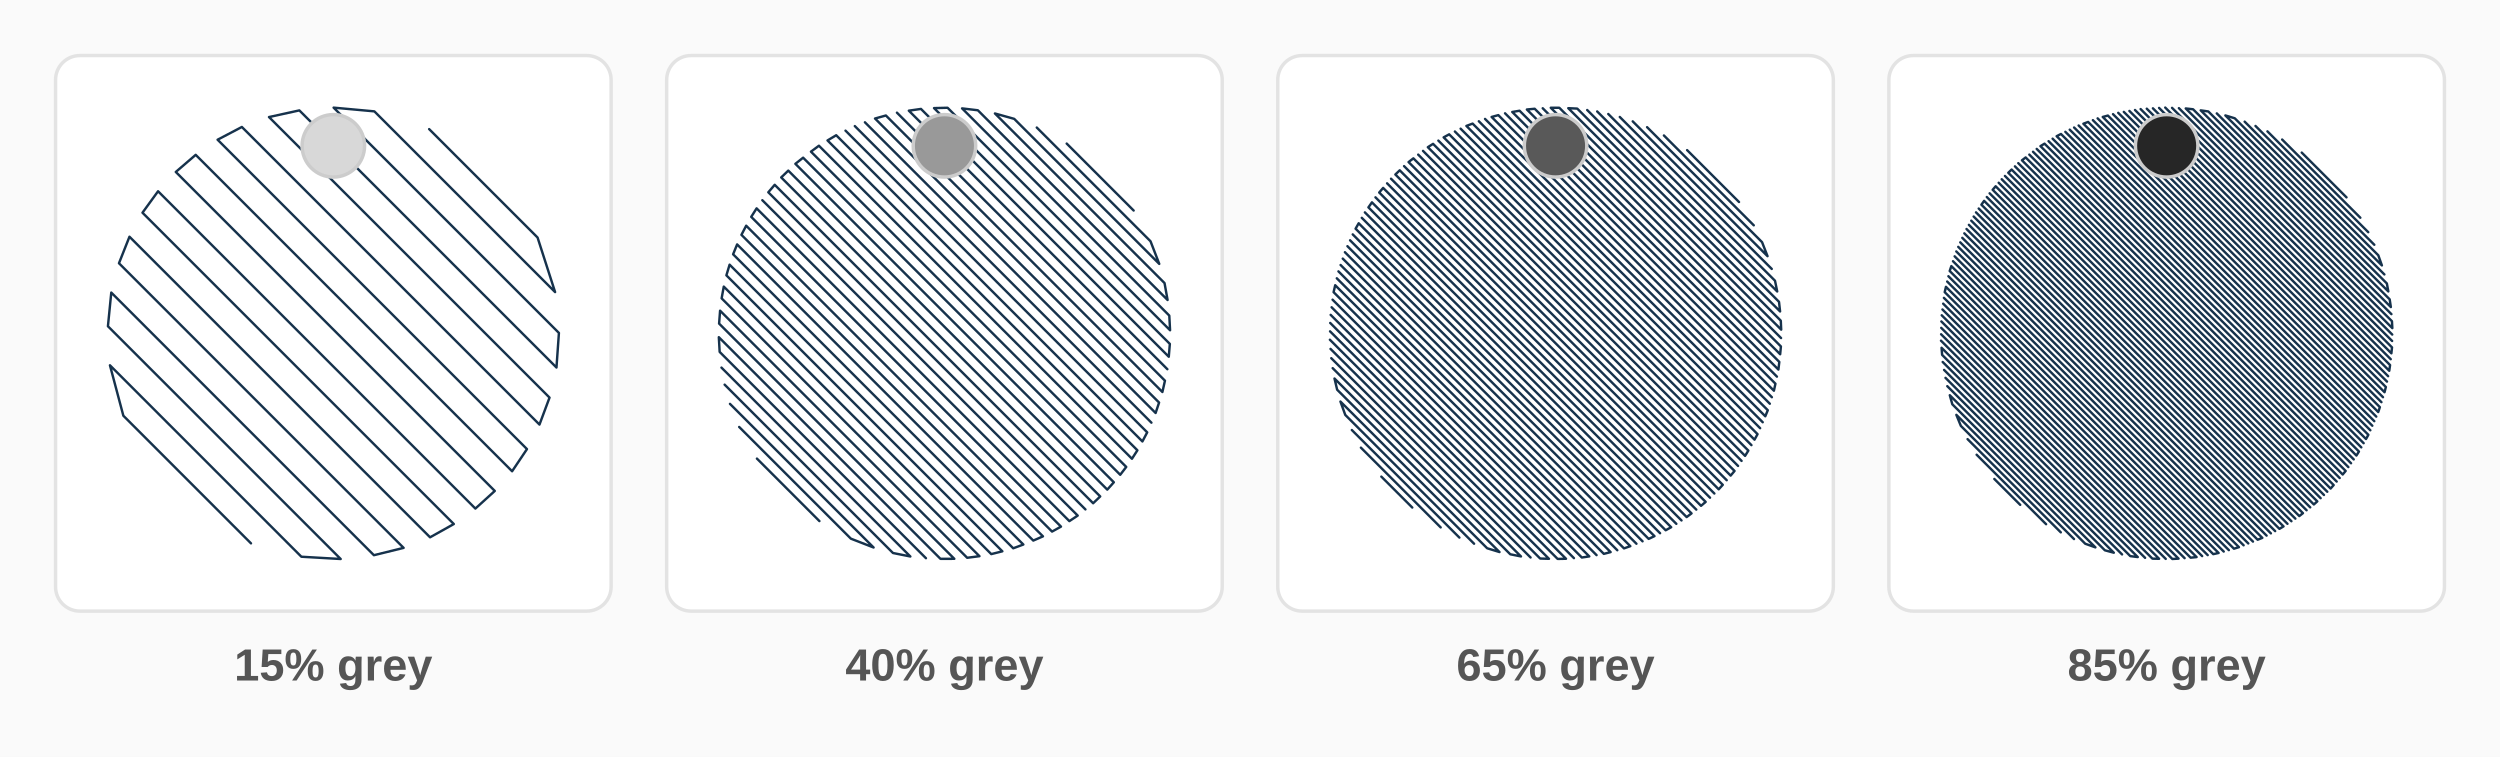
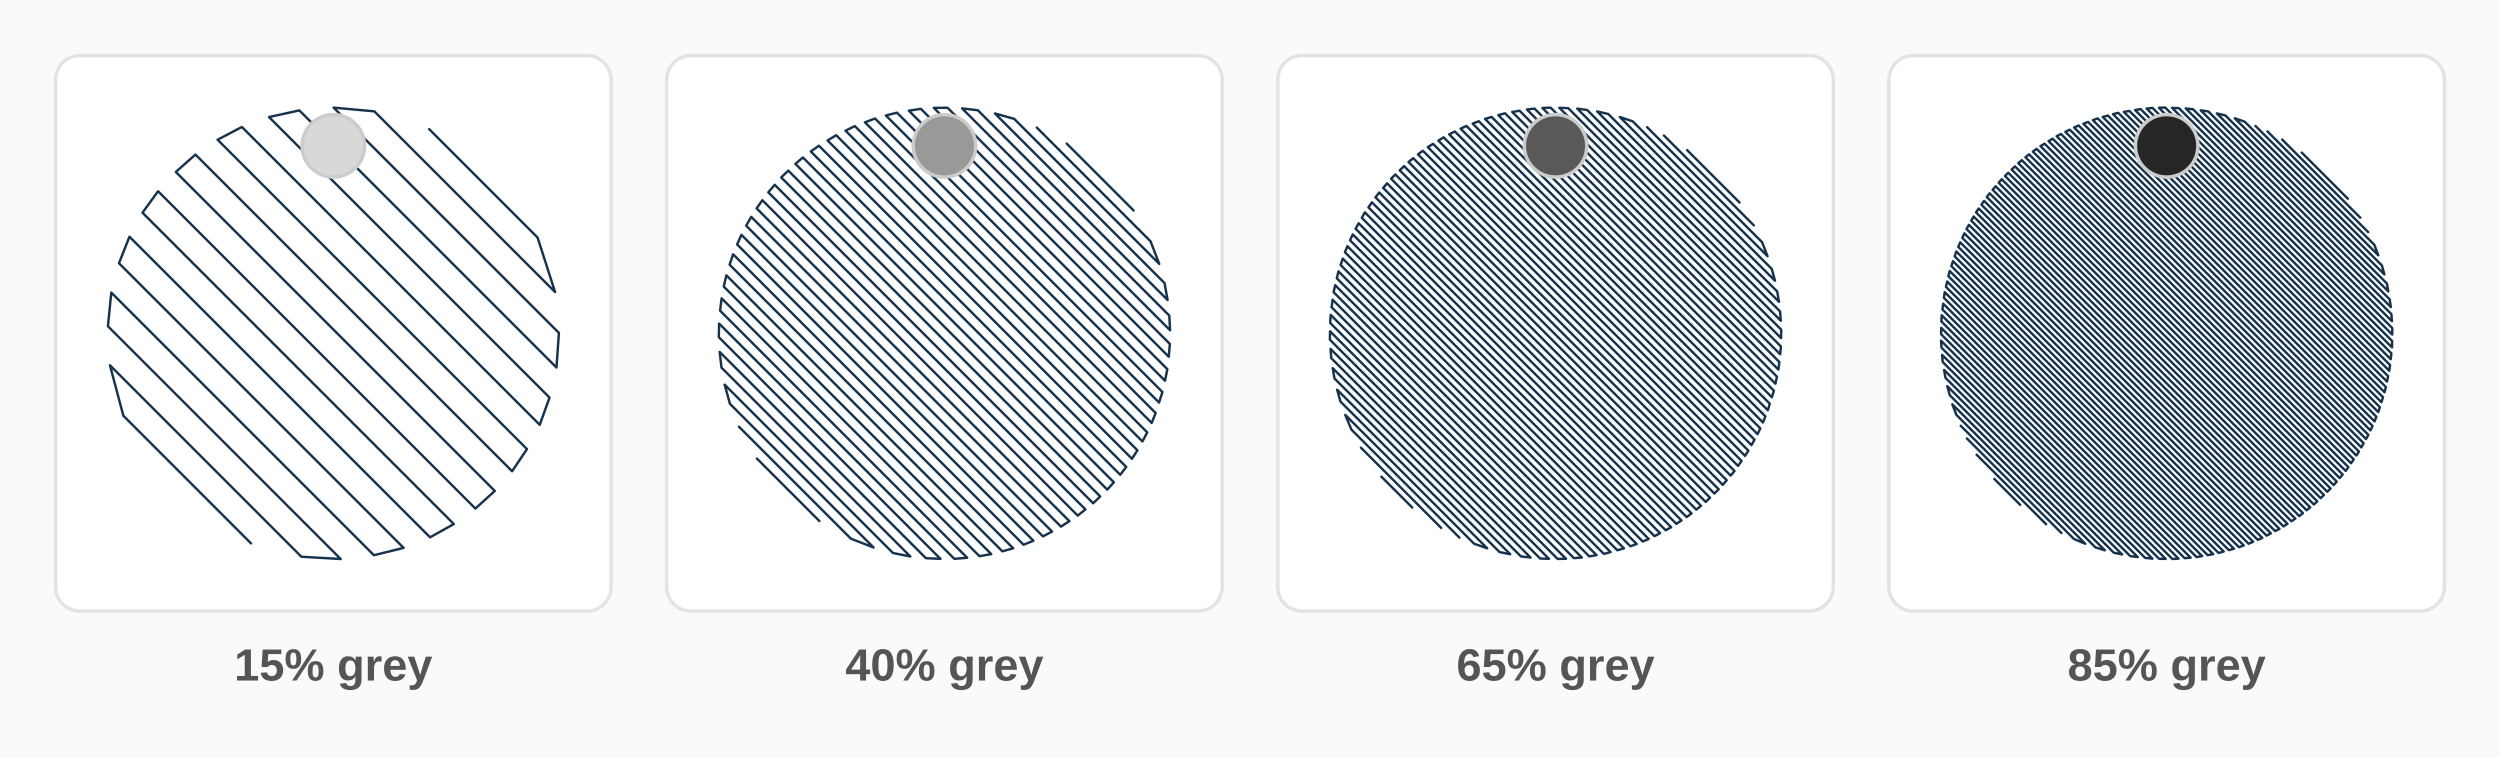
<svg xmlns="http://www.w3.org/2000/svg" viewBox="0 0 720 218" width="720" height="218">
  <style>
  .bg { fill: #fafafa }
  .panel { fill: #ffffff; stroke: #e3e3e3; stroke-width: 1 }
  .label { font: 600 13px 'Helvetica Neue', Arial, sans-serif;
           fill: #555; text-anchor: middle }
  .sub { font: 500 11px 'Helvetica Neue', Arial, sans-serif;
         fill: #888; text-anchor: middle }
  .outline { fill: none; stroke: #222; stroke-width: 1.3;
             stroke-linejoin: round }
  .ink, .ink2, .ink3, .bad { fill: none; stroke-linecap: round;
                             stroke-linejoin: round }
  .ink  { stroke: #16324c }
  .ink2 { stroke: #c0392b }
  .ink3 { stroke: #1e7d46 }
  .bad  { stroke: #c0392b }
</style>
  <rect class="bg" width="100%" height="100%" />
  <g transform="translate(16,16)">
    <rect class="panel" width="160" height="160" rx="7" />
    <g transform="translate(80.0,80.0) scale(1.131) translate(-0.0,-0.0)">
-       <path class="ink" d="M 24.399,-52.001 L 52.005,-24.395 L 56.469,-10.503 L 10.448,-56.523 L 0.071,-57.472 L 57.443,-0.101 L 56.821,8.705 L -8.654,-56.77 L -16.384,-55.072 L 55.052,16.365 L 52.492,23.233 L -23.29,-52.549 L -29.473,-49.304 L 49.309,29.478 L 45.523,35.12 L -35.049,-45.452 L -40.118,-41.094 L 41.111,40.136 L 36.169,44.622 L -44.631,-36.178 L -48.599,-30.718 L 30.679,48.56 L 24.63,51.94 L -51.911,-24.602 L -54.585,-17.848 L 17.895,54.632 L 10.332,56.497 L -56.546,-10.38 L -57.397,-1.803 L 1.872,57.465 L -8.136,56.886 L -56.884,8.138 L -53.469,20.981 L -20.969,53.481" stroke-width="0.62" />
+       <path class="ink" d="M 24.399,-52.001 L 52.005,-24.395 L 56.469,-10.503 L 10.448,-56.523 L 0.071,-57.472 L 57.443,-0.101 L 56.821,8.705 L -8.654,-56.77 L -16.384,-55.072 L 55.052,16.365 L 52.557,23.297 L -23.29,-52.549 L -29.473,-49.304 L 49.309,29.478 L 45.523,35.12 L -35.117,-45.52 L -40.118,-41.094 L 41.111,40.136 L 36.169,44.622 L -44.631,-36.178 L -48.599,-30.718 L 30.679,48.56 L 24.63,51.94 L -51.911,-24.602 L -54.585,-17.848 L 17.895,54.632 L 10.332,56.497 L -56.546,-10.38 L -57.397,-1.803 L 1.872,57.465 L -8.136,56.886 L -56.884,8.138 L -53.469,20.981 L -20.969,53.481" stroke-width="0.62" />
    </g>
    <circle cx="80.0" cy="26" r="9" fill="rgb(216,216,216)" stroke="#ccc" />
    <text class="label" x="80.0" y="180">15% grey</text>
  </g>
  <g transform="translate(192,16)">
    <rect class="panel" width="160" height="160" rx="7" />
    <g transform="translate(80.0,80.0) scale(1.131) translate(-0.0,-0.0)">
-       <path class="ink" d="M -46.373,-33.899 L 33.934,46.408 L 31.81,47.819 L -47.832,-31.823 L -49.203,-29.658 L 29.674,49.219 L 27.401,50.481 L -50.486,-27.406 L -51.696,-25.08 L 25.084,51.7 L 22.622,52.773 L -52.793,-22.642 L -53.815,-20.128 L 20.091,53.779 L 17.515,54.738 L -54.708,-17.485 L -55.527,-14.768 L 14.748,55.507 L 11.924,56.217 L -56.193,-11.899 L -56.739,-8.909 L 8.917,56.746 L 5.791,57.155 L -57.132,-5.768 L -57.383,-2.483 L 2.514,57.415 L -1.012,57.424 L -57.452,0.984 L -57.24,4.731 L -4.712,57.259 M -31.84,47.809 L -47.75,31.899 M -52.269,23.845 L -23.828,52.285 L -18.043,54.535 L -54.613,17.965 M -55.973,13.069 L -13.105,55.937 L -8.681,56.826 L -56.78,8.727 M -25.194,-51.611 L 51.632,25.215 L 50.41,27.529 L -27.563,-50.444 L -29.774,-49.12 L 49.134,29.788 L 47.748,31.937 L -31.963,-47.773 L -33.992,-46.267 L 46.293,34.019 L 44.76,36.021 L -35.988,-44.727 L -37.961,-43.164 L 43.133,37.929 L 41.464,39.796 L -39.765,-41.433 L -41.569,-39.702 L 39.665,41.532 L 37.864,43.267 L -43.223,-37.82 L -44.855,-35.917 L 35.899,44.837 M 52.702,22.749 L -22.819,-52.772 M -20.248,-53.737 L 53.772,20.284 L 54.655,17.631 L -17.678,-54.702 L -14.912,-55.471 L 55.499,14.94 L 56.153,12.058 L -12.095,-56.19 M 23.512,-52.402 L 52.477,-23.438 L 54.698,-17.681 L 17.763,-54.616 L 12.857,-55.986 L 56.044,-12.799 L 56.819,-8.489 L 8.507,-56.801 L 4.492,-57.28 L 57.256,-4.517 L 57.454,-0.783 L 0.796,-57.441 L -2.651,-57.352 L 57.396,2.695 L 57.125,5.959 L -5.979,-57.145 L -9.069,-56.7 L 56.765,9.134 M 48.177,-31.273 L 31.13,-48.32" stroke-width="0.62" />
+       <path class="ink" d="M 31.13,-48.32 L 48.177,-31.273 M 23.512,-52.402 L 52.477,-23.438 L 54.698,-17.681 L 17.763,-54.616 L 12.857,-55.986 L 56.044,-12.799 L 56.819,-8.489 L 8.507,-56.801 L 4.492,-57.28 L 57.256,-4.517 L 57.454,-0.783 L 0.796,-57.441 L -2.714,-57.415 L 57.396,2.695 L 57.125,5.959 L -5.998,-57.163 L -9.069,-56.7 L 56.765,9.134 L 56.153,12.058 L -12.095,-56.19 L -14.912,-55.471 L 55.499,14.94 L 54.655,17.631 L -17.678,-54.702 L -20.248,-53.737 L 53.782,20.294 L 52.77,22.817 L -22.819,-52.772 L -25.194,-51.611 L 51.648,25.231 L 50.41,27.529 L -27.563,-50.444 L -29.774,-49.12 L 49.134,29.788 L 47.748,31.937 L -31.963,-47.773 L -34.034,-46.309 L 46.293,34.019 L 44.76,36.021 L -36.038,-44.777 L -37.961,-43.164 L 43.133,37.929 L 41.464,39.796 L -39.765,-41.433 L -41.569,-39.702 L 39.665,41.532 L 37.864,43.267 L -43.223,-37.82 L -44.855,-35.917 L 35.899,44.837 L 33.934,46.408 L -46.373,-33.899 L -47.832,-31.823 L 31.81,47.819 L 29.674,49.219 L -49.203,-29.658 L -50.486,-27.406 L 27.401,50.481 L 25.084,51.7 L -51.696,-25.08 L -52.793,-22.642 L 22.664,52.816 L 20.144,53.831 L -53.815,-20.128 L -54.708,-17.485 L 17.515,54.738 L 14.748,55.507 L -55.527,-14.768 L -56.193,-11.899 L 11.924,56.217 L 8.917,56.746 L -56.739,-8.909 L -57.132,-5.768 L 5.791,57.155 L 2.514,57.415 L -57.383,-2.483 L -57.452,0.984 L -1.012,57.424 L -4.712,57.259 L -57.24,4.731 L -56.78,8.727 L -8.681,56.826 L -13.105,55.937 L -55.973,13.069 L -54.613,17.965 L -18.043,54.535 L -23.828,52.285 L -52.324,23.79 M -47.75,31.899 L -31.84,47.809" stroke-width="0.62" />
    </g>
    <circle cx="80.0" cy="26" r="9" fill="rgb(153,153,153)" stroke="#ccc" />
    <text class="label" x="80.0" y="180">40% grey</text>
  </g>
  <g transform="translate(368,16)">
    <rect class="panel" width="160" height="160" rx="7" />
    <g transform="translate(80.0,80.0) scale(1.131) translate(-0.0,-0.0)">
-       <path class="ink" d="M -41.894,-39.371 L 39.331,41.855 M 40.438,40.786 L -40.793,-40.446 L -39.683,-41.511 L 41.545,39.717 L 42.581,38.577 L -38.573,-42.577 M -34.977,-45.508 L 45.576,35.045 L 44.584,36.228 L -36.204,-44.56 L -37.432,-43.612 L 43.582,37.403 M 46.471,33.764 L -33.749,-46.455 M -29.843,-49.077 L 49.093,29.86 L 48.261,31.203 L -31.19,-48.248 L -32.521,-47.403 L 47.366,32.483 M 49.879,28.469 L -28.496,-49.905 L -27.091,-50.676 L 50.664,27.079 L 51.434,25.672 L -25.634,-51.395 M -24.176,-52.113 L 52.092,24.155 M 52.75,22.638 L -22.703,-52.815 L -21.121,-53.409 L 53.409,21.12 L 54.044,19.58 L -19.539,-54.003 M -17.957,-54.597 L 54.563,17.924 M 55.083,16.267 L -16.284,-55.099 L -14.573,-55.564 L 55.602,14.611 L 55.992,12.825 L -12.862,-56.029 M -3.268,-57.314 L 57.386,3.34 L 57.195,5.325 L -5.316,-57.186 L -7.303,-56.997 L 56.978,7.284 L 56.745,9.227 L -9.165,-56.683 L -11.027,-56.37 L 56.369,11.026 M 57.421,1.2 L -1.221,-57.442 L 0.963,-57.434 L 57.457,-0.94 L 57.356,-3.216 L 3.238,-57.334 L 5.52,-57.228 L 57.174,-5.574 L 56.9,-8.024 L 8.059,-56.865 M 10.598,-56.502 L 56.442,-10.658 L 55.88,-13.396 L 13.425,-55.851 M 16.357,-55.094 L 55.051,-16.4 M 50.472,-27.506 L 27.595,-50.383 M 23.308,-52.495 L 52.585,-23.217 L 53.977,-19.649 L 19.652,-53.974 M 33.501,-46.653 L 46.715,-33.439 M 35.837,44.887 L -44.907,-35.856 L -43.903,-37.028 L 37.046,43.921 L 38.224,42.923 L -42.898,-38.199 M -45.857,-34.631 L 34.627,45.853 L 33.385,46.787 L -46.756,-33.354 L -47.654,-32.077 L 32.071,47.648 M 30.756,48.51 L -48.552,-30.799 M -49.342,-29.413 L 29.442,49.371 L 28.04,50.145 L -50.132,-28.027 L -50.922,-26.642 L 26.615,50.895 M 22.152,52.96 L -52.997,-22.189 M -52.322,-23.69 L 23.71,52.342 L 25.189,51.645 L -51.646,-25.19 M -53.638,-20.655 L 20.595,53.578 M 15.725,55.235 L -55.285,-15.775 M -54.736,-17.401 L 17.428,54.762 L 19.038,54.197 L -54.187,-19.028 M -55.702,-14.015 L 14.022,55.708 L 12.291,56.153 L -56.111,-12.25 L -56.522,-10.484 L 10.441,56.478 M 4.679,57.243 L -57.266,-4.701 M -57.024,-6.635 L 6.695,57.084 L 8.591,56.804 L -56.781,-8.568 M -57.38,-2.64 L 2.663,57.403 L 0.531,57.447 L -57.422,-0.506 M -57.464,1.628 L -1.677,57.414 L -3.922,57.346 L -57.301,3.967 M -57.113,6.33 L -6.364,57.079 M -20.749,53.572 L -53.548,20.774 L -54.779,17.367 L -17.417,54.729 L -14.275,55.695 L -55.616,14.354 L -56.291,11.503 L -11.532,56.263 L -8.806,56.813 L -56.756,8.863 M -51.874,24.623 L -24.488,52.01 M -29.253,49.421 L -49.563,29.11 M -44.363,36.486 L -36.487,44.361" stroke-width="0.62" />
+       <path class="ink" d="M 33.501,-46.653 L 46.845,-33.309 M 27.595,-50.383 L 50.472,-27.506 M 23.308,-52.495 L 52.585,-23.217 L 53.977,-19.649 L 19.652,-53.974 L 16.357,-55.094 L 55.051,-16.4 L 55.88,-13.396 L 13.425,-55.851 L 10.598,-56.502 L 56.442,-10.658 L 56.9,-8.024 L 8.059,-56.865 L 5.52,-57.228 L 57.174,-5.574 L 57.356,-3.216 L 3.238,-57.334 L 0.963,-57.434 L 57.457,-0.94 L 57.421,1.2 L -1.244,-57.465 L -3.349,-57.394 L 57.386,3.34 L 57.195,5.325 L -5.353,-57.222 L -7.303,-56.997 L 56.978,7.284 L 56.745,9.227 L -9.165,-56.683 L -11.027,-56.37 L 56.369,11.026 L 55.992,12.825 L -12.862,-56.029 L -14.573,-55.564 L 55.602,14.611 L 55.083,16.267 L -16.284,-55.099 L -17.957,-54.597 L 54.563,17.924 L 54.044,19.58 L -19.539,-54.003 L -21.121,-53.409 L 53.438,21.15 L 52.816,22.703 L -22.703,-52.815 L -24.176,-52.113 L 52.134,24.197 L 51.438,25.677 L -25.634,-51.395 L -27.091,-50.676 L 50.664,27.079 L 49.879,28.469 L -28.496,-49.905 L -29.843,-49.077 L 49.093,29.86 L 48.261,31.203 L -31.19,-48.248 L -32.525,-47.407 L 47.366,32.483 L 46.471,33.764 L -33.784,-46.491 L -35.043,-45.574 L 45.576,35.045 L 44.584,36.228 L -36.248,-44.603 L -37.441,-43.621 L 43.582,37.403 L 42.581,38.577 L -38.573,-42.577 L -39.683,-41.511 L 41.545,39.717 L 40.438,40.786 L -40.793,-40.446 L -41.894,-39.371 L 39.331,41.855 L 38.224,42.923 L -42.898,-38.199 L -43.903,-37.028 L 37.046,43.921 L 35.837,44.887 L -44.907,-35.856 L -45.857,-34.631 L 34.627,45.853 L 33.385,46.787 L -46.756,-33.354 L -47.654,-32.077 L 32.071,47.648 L 30.756,48.51 L -48.552,-30.799 L -49.342,-29.413 L 29.442,49.371 L 28.04,50.145 L -50.132,-28.027 L -50.922,-26.642 L 26.615,50.895 L 25.189,51.645 L -51.646,-25.19 L -52.322,-23.69 L 23.725,52.357 L 22.206,53.013 L -52.997,-22.189 L -53.638,-20.655 L 20.66,53.644 L 19.063,54.222 L -54.187,-19.028 L -54.736,-17.401 L 17.428,54.762 L 15.725,55.235 L -55.285,-15.775 L -55.702,-14.015 L 14.022,55.708 L 12.291,56.153 L -56.111,-12.25 L -56.522,-10.484 L 10.441,56.478 L 8.591,56.804 L -56.781,-8.568 L -57.024,-6.635 L 6.695,57.084 L 4.679,57.243 L -57.266,-4.701 L -57.38,-2.64 L 2.663,57.403 L 0.531,57.447 L -57.422,-0.506 L -57.464,1.628 L -1.677,57.414 L -3.922,57.346 L -57.301,3.967 L -57.113,6.33 L -6.364,57.079 L -8.806,56.813 L -56.756,8.863 L -56.291,11.503 L -11.532,56.263 L -14.275,55.695 L -55.616,14.354 L -54.779,17.367 L -17.417,54.729 L -20.749,53.572 L -53.548,20.774 L -51.98,24.518 L -24.488,52.01 M -49.563,29.11 L -29.122,49.552 M -44.363,36.486 L -36.487,44.361" stroke-width="0.62" />
    </g>
    <circle cx="80.0" cy="26" r="9" fill="rgb(89,89,89)" stroke="#ccc" />
    <text class="label" x="80.0" y="180">65% grey</text>
  </g>
  <g transform="translate(544,16)">
    <rect class="panel" width="160" height="160" rx="7" />
    <g transform="translate(80.0,80.0) scale(1.131) translate(-0.0,-0.0)">
-       <path class="ink" d="M -41.181,-40.074 L 40.052,41.159 M 39.206,41.976 L -42.008,-39.238 M -42.776,-38.342 L 38.359,42.793 L 37.478,43.576 L -43.544,-37.446 L -44.312,-36.55 L 36.553,44.315 M 35.629,45.054 L -45.08,-35.655 M -45.801,-34.712 L 34.704,45.793 L 33.777,46.53 L -46.488,-33.735 L -47.175,-32.758 L 32.772,47.189 M 31.767,47.847 L -47.862,-31.781 M -48.549,-30.805 L 30.762,48.506 M 27.627,50.362 L -50.361,-27.626 M -49.757,-28.685 L 28.717,49.788 L 29.757,49.165 L -49.153,-29.745 M -50.965,-26.566 L 26.537,50.936 M 25.447,51.51 L -51.524,-25.461 M -52.041,-24.314 L 24.357,52.084 L 23.167,52.557 L -52.557,-23.167 M -53.074,-22.019 L 21.976,53.03 M 20.785,53.503 L -53.571,-20.853 M -53.991,-19.609 L 19.594,53.976 M 15.832,55.206 L -55.251,-15.877 L -54.831,-17.121 L 17.134,54.844 L 18.403,54.449 L -54.411,-18.365 M -55.579,-14.542 L 14.53,55.567 M 10.448,56.477 L -56.52,-10.491 L -56.206,-11.842 L 11.863,56.228 L 13.228,55.929 L -55.893,-13.192 M -56.723,-9.031 L 9.034,56.726 M 4.569,57.252 L -57.279,-4.596 M -57.094,-6.074 L 6.11,57.13 L 7.619,56.975 L -56.909,-7.553 M -57.373,-3.026 L 3.027,57.374 L 1.45,57.461 L -57.405,-1.394 M -57.437,0.238 L -0.239,57.436 M -5.492,57.174 L -57.18,5.486 L -57.323,3.679 L -3.624,57.378 L -1.928,57.41 L -57.467,1.872 M -57.032,7.298 L -7.359,56.971 L -9.261,56.733 L -56.676,9.318 M -56.321,11.337 L -11.359,56.299 M -23.593,52.384 L -52.409,23.567 L -53.553,20.759 L -20.734,53.579 L -18.146,54.503 L -54.583,18.066 L -55.226,15.759 L -15.735,55.25 L -13.457,55.864 L -55.866,13.456 M -50.7,26.941 L -26.961,50.679 M -30.702,48.602 L -48.391,30.913 M -43.884,37.083 L -37.294,43.673 M 40.899,40.341 L -40.332,-40.889 L -39.483,-41.704 L 41.745,39.524 L 42.526,38.641 L -38.634,-42.519 M -37.785,-43.333 L 43.292,37.743 M 44.058,36.845 L -36.849,-44.062 L -35.91,-44.787 L 44.823,35.947 L 45.58,35.04 L -34.971,-45.511 M -34.032,-46.236 L 46.264,34.06 M 46.949,33.081 L -33.093,-46.961 M -30.075,-48.934 L 48.958,30.099 L 48.317,31.122 L -31.105,-48.3 L -32.136,-47.667 L 47.633,32.101 M 49.559,29.036 L -29.045,-49.568 M -25.799,-51.313 L 51.359,25.845 L 50.76,26.91 L -26.913,-50.764 L -28.015,-50.201 L 50.159,27.973 M 51.862,24.684 L -24.684,-51.862 M -23.57,-52.411 L 52.366,23.524 M 52.869,22.364 L -22.417,-52.923 M -18.788,-54.285 L 54.291,18.794 L 53.876,20.043 L -19.998,-53.831 L -21.207,-53.377 L 53.373,21.203 M 54.688,17.527 L -17.578,-54.739 M -13.66,-55.812 L 55.817,13.665 L 55.482,14.994 L -14.968,-55.456 L -16.276,-55.101 L 55.085,16.261 M 56.105,12.289 L -12.334,-56.15 M -10.91,-56.389 L 56.392,10.913 M 57.056,6.585 L -6.633,-57.104 M -8.062,-56.869 L 56.89,8.082 L 56.68,9.537 L -9.486,-56.629 M -5.067,-57.202 L 57.221,5.087 L 57.382,3.583 L -3.501,-57.299 M -1.935,-57.397 L 57.409,1.947 M 57.436,0.31 L -0.365,-57.491 M 1.374,-57.416 L 57.463,-1.327 L 57.367,-3.087 L 3.114,-57.34 M 12.764,-56.008 L 56.071,-12.701 L 56.44,-10.669 L 10.608,-56.5 L 8.667,-56.778 L 56.79,-8.655 L 57.087,-6.694 L 6.725,-57.056 L 4.853,-57.264 L 57.227,-4.891 M 55.438,-14.999 L 14.95,-55.486 L 17.34,-54.76 L 54.804,-17.296 L 53.894,-19.87 L 19.86,-53.904 M 22.623,-52.805 L 52.873,-22.555 M 51.333,-25.758 L 25.662,-51.43 M 29.408,-49.347 L 49.315,-29.44 M 45.793,-34.626 L 34.394,-46.025" stroke-width="0.62" />
+       <path class="ink" d="M 22.623,-52.805 L 52.873,-22.555 L 53.894,-19.87 L 19.86,-53.904 L 17.34,-54.76 L 54.804,-17.296 L 55.438,-14.999 L 14.95,-55.486 L 12.764,-56.008 L 56.071,-12.701 L 56.44,-10.669 L 10.608,-56.5 L 8.667,-56.778 L 56.79,-8.655 L 57.087,-6.694 L 6.725,-57.056 L 4.853,-57.264 L 57.227,-4.891 L 57.367,-3.087 L 3.114,-57.34 L 1.374,-57.416 L 57.463,-1.327 L 57.436,0.31 L -0.365,-57.491 L -1.978,-57.44 L 57.409,1.947 L 57.382,3.583 L -3.586,-57.384 L -5.11,-57.245 L 57.221,5.087 L 57.056,6.585 L -6.635,-57.105 L -8.062,-56.869 L 56.89,8.082 L 56.68,9.537 L -9.486,-56.629 L -10.91,-56.389 L 56.392,10.913 L 56.105,12.289 L -12.334,-56.15 L -13.66,-55.812 L 55.817,13.665 L 55.482,14.994 L -14.968,-55.456 L -16.276,-55.101 L 55.085,16.261 L 54.688,17.527 L -17.578,-54.739 L -18.788,-54.285 L 54.291,18.794 L 53.881,20.048 L -19.998,-53.831 L -21.207,-53.377 L 53.404,21.235 L 52.928,22.423 L -22.417,-52.923 L -23.57,-52.411 L 52.423,23.582 L 51.891,24.713 L -24.684,-51.862 L -25.799,-51.313 L 51.359,25.845 L 50.76,26.91 L -26.913,-50.764 L -28.015,-50.201 L 50.159,27.973 L 49.559,29.036 L -29.045,-49.568 L -30.075,-48.934 L 48.958,30.099 L 48.317,31.122 L -31.105,-48.3 L -32.136,-47.667 L 47.633,32.101 L 46.949,33.081 L -33.112,-46.98 L -34.075,-46.279 L 46.264,34.06 L 45.58,35.04 L -35.037,-45.578 L -35.962,-44.839 L 44.823,35.947 L 44.058,36.845 L -36.875,-44.087 L -37.785,-43.333 L 43.292,37.743 L 42.526,38.641 L -38.634,-42.519 L -39.483,-41.704 L 41.745,39.524 L 40.899,40.341 L -40.332,-40.889 L -41.181,-40.074 L 40.052,41.159 L 39.206,41.976 L -42.008,-39.238 L -42.776,-38.342 L 38.359,42.793 L 37.478,43.576 L -43.544,-37.446 L -44.312,-36.55 L 36.553,44.315 L 35.629,45.054 L -45.08,-35.655 L -45.801,-34.712 L 34.704,45.793 L 33.777,46.53 L -46.488,-33.735 L -47.175,-32.758 L 32.772,47.189 L 31.767,47.847 L -47.862,-31.781 L -48.549,-30.805 L 30.762,48.506 L 29.757,49.165 L -49.153,-29.745 L -49.757,-28.685 L 28.717,49.788 L 27.627,50.362 L -50.361,-27.626 L -50.965,-26.566 L 26.537,50.936 L 25.447,51.51 L -51.524,-25.461 L -52.041,-24.314 L 24.357,52.084 L 23.195,52.586 L -52.557,-23.167 L -53.074,-22.019 L 22.034,53.088 L 20.855,53.573 L -53.571,-20.853 L -53.991,-19.609 L 19.634,54.016 L 18.412,54.458 L -54.411,-18.365 L -54.831,-17.121 L 17.134,54.844 L 15.832,55.206 L -55.251,-15.877 L -55.579,-14.542 L 14.53,55.567 L 13.228,55.929 L -55.893,-13.192 L -56.206,-11.842 L 11.863,56.228 L 10.448,56.477 L -56.52,-10.491 L -56.723,-9.031 L 9.034,56.726 L 7.619,56.975 L -56.909,-7.553 L -57.094,-6.074 L 6.11,57.13 L 4.569,57.252 L -57.279,-4.596 L -57.373,-3.026 L 3.027,57.374 L 1.45,57.461 L -57.405,-1.394 L -57.437,0.238 L -0.239,57.436 L -1.928,57.41 L -57.467,1.872 L -57.323,3.679 L -3.624,57.378 L -5.492,57.174 L -57.18,5.486 L -57.032,7.298 L -7.359,56.971 L -9.261,56.733 L -56.676,9.318 L -56.321,11.337 L -11.359,56.299 L -13.457,55.864 L -55.866,13.456 L -55.226,15.759 L -15.735,55.25 L -18.146,54.503 L -54.583,18.066 L -53.553,20.759 L -20.734,53.579 L -23.593,52.384 L -52.446,23.53 M -50.869,26.771 L -26.797,50.844 M -30.702,48.602 L -48.391,30.913 M -43.884,37.083 L -37.294,43.673 M 51.333,-25.758 L 25.662,-51.43 M 29.408,-49.347 L 49.315,-29.44 M 46.13,-34.289 L 34.394,-46.025" stroke-width="0.62" />
    </g>
    <circle cx="80.0" cy="26" r="9" fill="rgb(38,38,38)" stroke="#ccc" />
    <text class="label" x="80.0" y="180">85% grey</text>
  </g>
</svg>
